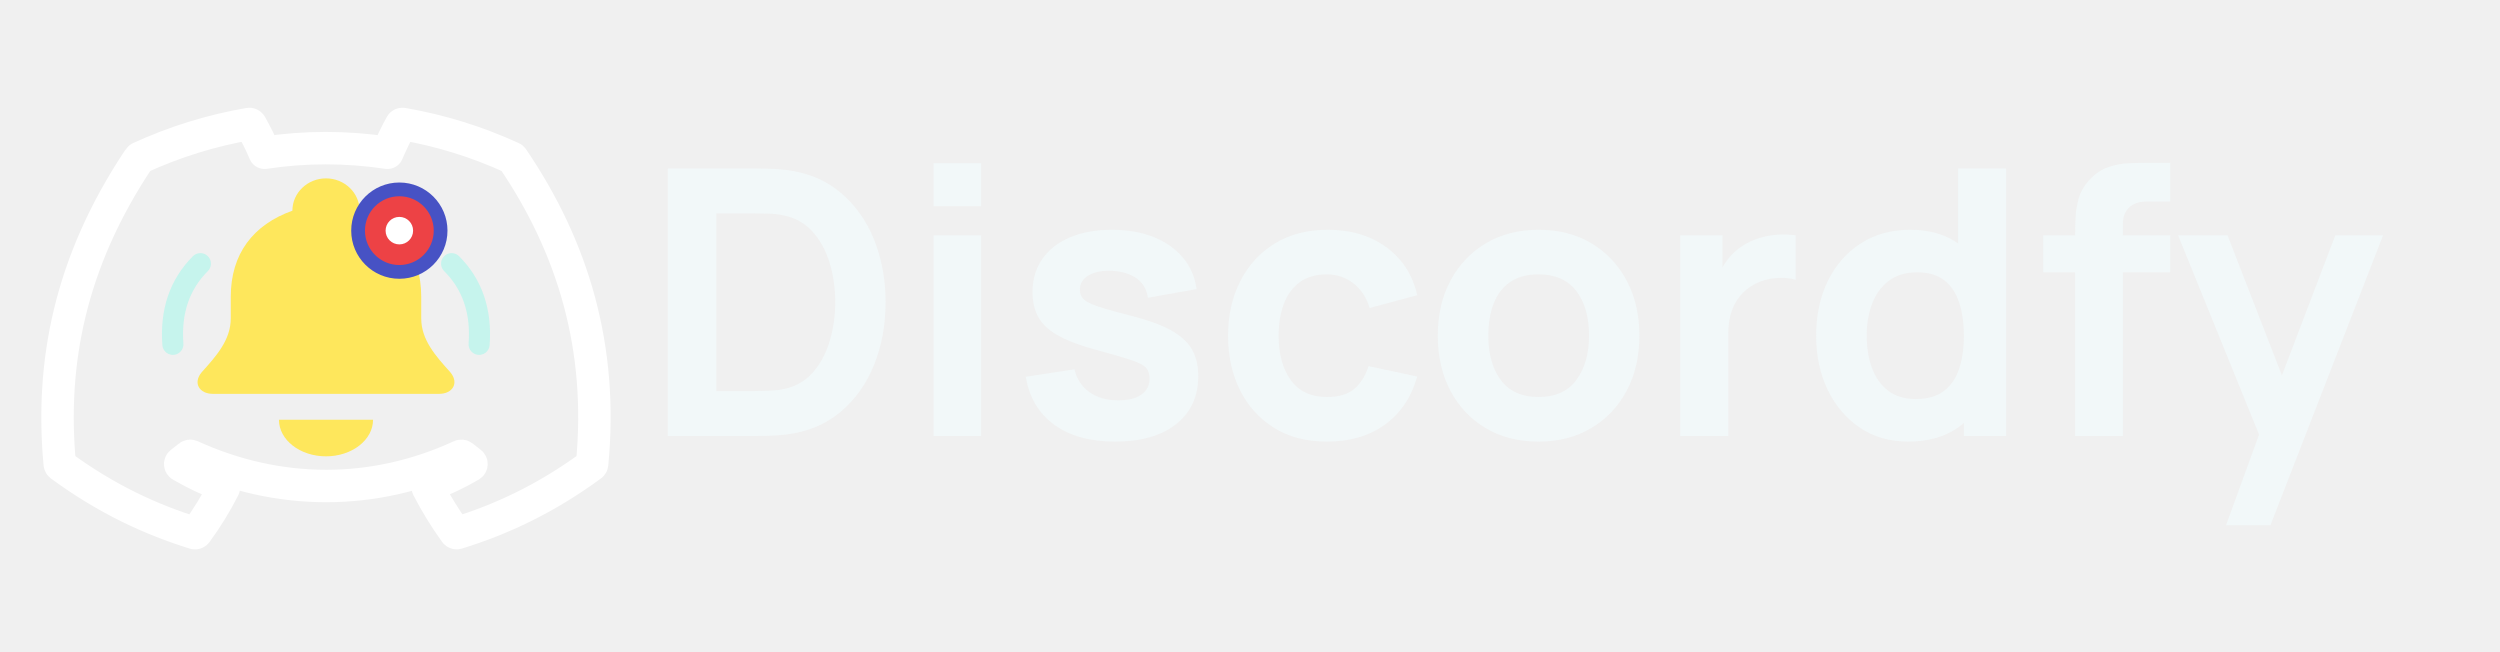
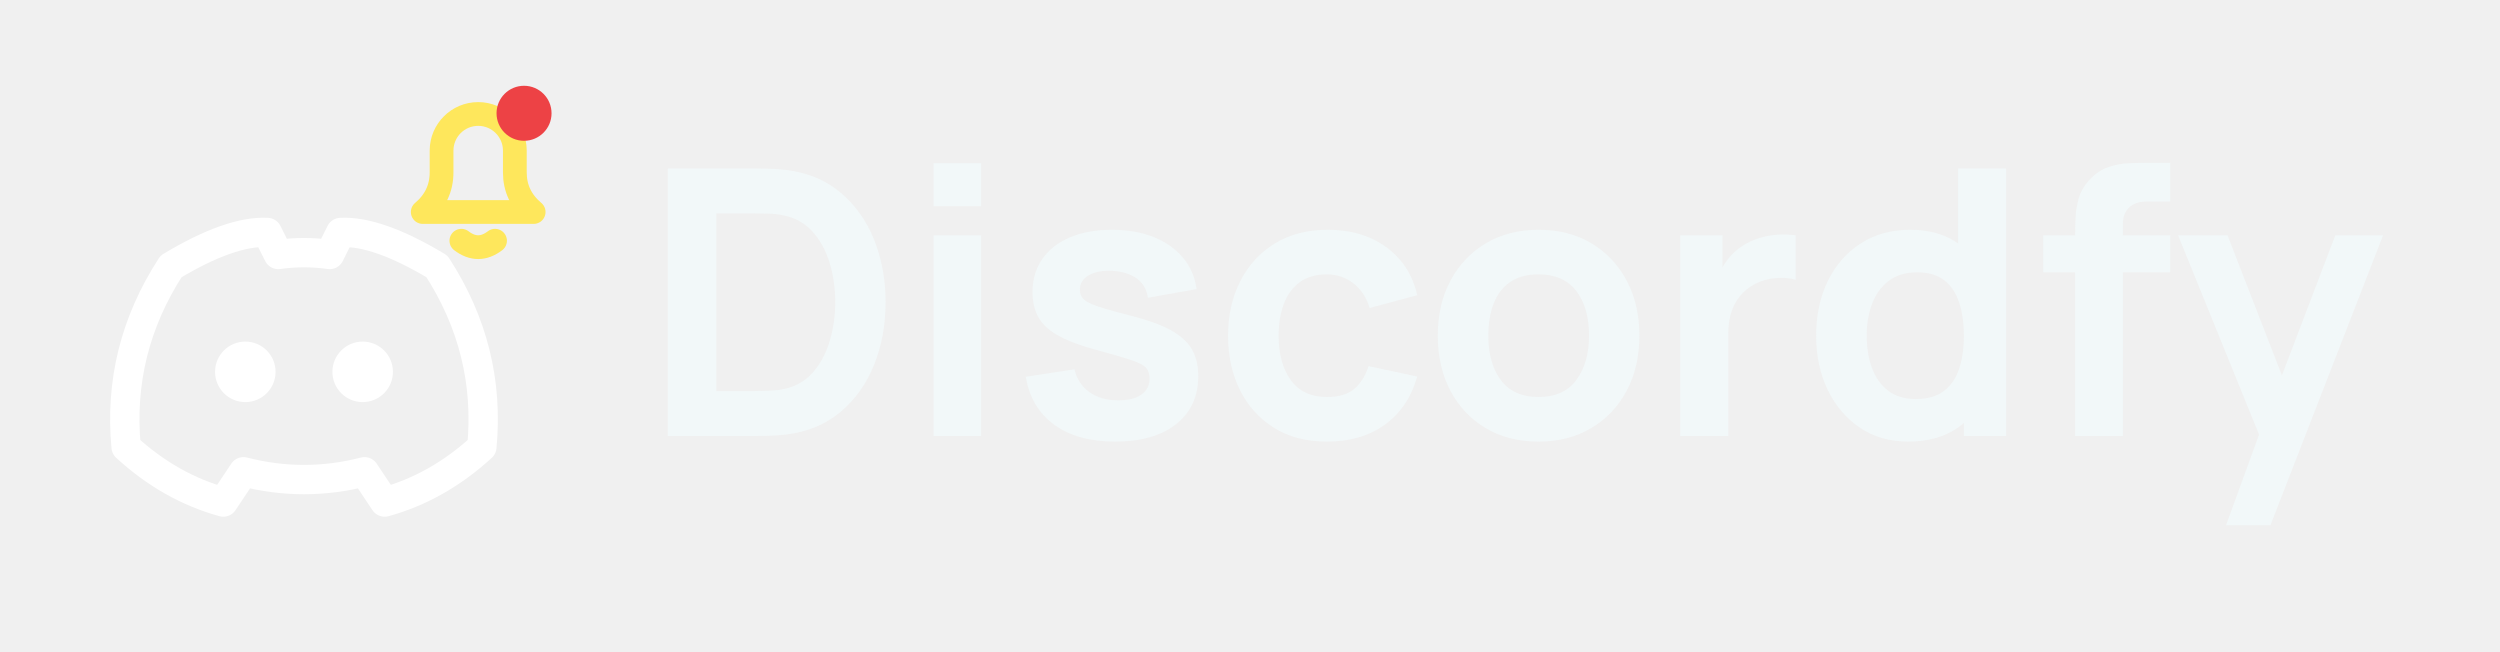
<svg xmlns="http://www.w3.org/2000/svg" width="1227" height="320" viewBox="0 0 1227 320" role="img" aria-label="Discordfy">
  <g transform="translate(16 16) scale(4.5)">
-     <defs>
-       <mask id="face" maskUnits="userSpaceOnUse" x="-2" y="-2" width="28" height="28">
-         <rect x="-2" y="-2" width="28" height="28" fill="white" />
-         <rect x="4.6" y="9" width="14.8" height="7.6" fill="black" />
-       </mask>
-     </defs>
-     <path transform="translate(2.72 3) scale(2.44)" mask="url(#face)" fill="none" stroke="#FFFFFF" stroke-width="1.45" stroke-linejoin="round" d="M20.317 4.37a19.791 19.791 0 00-4.885-1.515.074.074 0 00-.079.037c-.211.375-.445.865-.608 1.25-1.845-.276-3.68-.276-5.487 0-.164-.393-.406-.874-.618-1.25a.077.077 0 00-.079-.037 19.736 19.736 0 00-4.885 1.515.07.07 0 00-.032.028C.533 9.046-.319 13.58.099 18.058a.082.082 0 00.031.056c2.053 1.508 4.041 2.423 5.993 3.029a.078.078 0 00.084-.028c.462-.63.873-1.295 1.226-1.994a.076.076 0 00-.042-.106c-.653-.248-1.274-.549-1.872-.892a.077.077 0 01-.008-.128c.126-.094.252-.192.372-.291a.074.074 0 01.078-.011c3.928 1.793 8.18 1.793 12.061 0a.074.074 0 01.079.009c.12.099.246.198.373.292a.077.077 0 01-.007.128 12.299 12.299 0 01-1.873.891.077.077 0 00-.041.107c.36.698.772 1.363 1.225 1.993a.076.076 0 00.084.029c1.961-.607 3.95-1.522 6.002-3.029a.077.077 0 00.031-.055c.5-5.177-.838-9.674-3.549-13.66a.061.061 0 00-.031-.029zM8.02 15.331c-1.183 0-2.157-1.086-2.157-2.419 0-1.333.956-2.419 2.157-2.419 1.211 0 2.176 1.095 2.157 2.419 0 1.333-.956 2.419-2.157 2.419zm7.975 0c-1.183 0-2.157-1.086-2.157-2.419 0-1.333.955-2.419 2.157-2.419 1.211 0 2.176 1.095 2.157 2.419 0 1.333-.946 2.419-2.157 2.419Z" />
-     <path d="M18.3 25.2 Q14.9 28.6 15.3 34 M45.7 25.2 Q49.1 28.6 48.7 34" fill="none" stroke="#C6F4ED" stroke-width="2.3" stroke-linecap="round" />
-     <g transform="translate(32 30) scale(1.222 1.175)" fill="#FEE75C" stroke-linejoin="round">
-       <path d="M-3-9a3 3 0 0 1 6 0c3.5 1.3 5.5 4 5.5 8v2c0 2 1.3 3.5 2.6 5 .8 1 .2 2-1 2h-20.2c-1.2 0-1.8-1-1-2 1.3-1.5 2.6-3 2.6-5v-2c0-4 2-6.7 5.5-8Z M-4.2 10.4h8.4a4.2 3.4 0 0 1-8.4 0Z" />
+     <g transform="translate(-2.4 4)">
+       <path d="M17.5 21.5Q24 17.6 28 17.8L29.2 20.2Q32 19.8 34.8 20.2L36 17.8Q40 17.6 46.5 21.5Q52.4 30.6 51.4 41.2Q46.6 45.6 40.8 47.2L38.6 43.9Q32 45.6 25.4 43.9L23.2 47.2Q17.4 45.6 12.6 41.2Q11.6 30.6 17.5 21.5Z" fill="none" stroke="#FFFFFF" stroke-width="3.2" stroke-linejoin="round" stroke-linecap="round" />
+       <circle cx="25.6" cy="33" r="3.3" fill="#FFFFFF" />
+       <circle cx="38.4" cy="33" r="3.3" fill="#FFFFFF" />
    </g>
-     <circle cx="40" cy="21.6" r="4.5" fill="#ED4245" stroke="#4752C4" stroke-width="1.5" />
-     <circle cx="40" cy="21.6" r="1.5" fill="#FFFFFF" />
+     <g transform="translate(48.6 14.6) scale(1.08)" fill="none" stroke="#FEE75C" stroke-width="2.4" stroke-linecap="round" stroke-linejoin="round">
+       <path d="M-5.6 4.6H5.6Q3.7 3 3.7 0.6V-1.6A3.7 3.7 0 0 0 -3.7 -1.6V0.6Q-3.7 3 -5.6 4.6Z" />
+       <path d="M-1.7 7.5Q0 8.8 1.7 7.5" fill="none" />
+     </g>
+     <circle cx="53.6" cy="8.8" r="3" fill="#ED4245" />
  </g>
  <g fill="#F2F8F9" transform="translate(315 214) scale(0.09119514 -0.09119514)">
    <path transform="translate(0 0)" d="M140 0L140 1440L602 1440Q620 1440 673.5 1439Q727 1438 776 1432Q949 1411 1068.5 1311Q1188 1211 1250 1057Q1312 903 1312 720Q1312 537 1250 383Q1188 229 1068.5 129Q949 29 776 8Q727 2 673.5 1Q620 0 602 0ZM401 242L602 242Q631 242 677.5 243.5Q724 245 760 252Q858 271 920 341.5Q982 412 1011.5 512Q1041 612 1041 720Q1041 833 1010.5 933Q980 1033 917.5 1101.5Q855 1170 760 1188Q724 1196 677.5 1197Q631 1198 602 1198L401 1198Z" />
    <path transform="translate(1410.333 0)" d="M160 1237L160 1468L416 1468L416 1237ZM160 0L160 1080L416 1080L416 0Z" />
    <path transform="translate(1986.667 0)" d="M560 -30Q357 -30 232 61.5Q107 153 80 319L342 359Q360 281 422 236.5Q484 192 578 192Q658 192 702 223Q746 254 746 310Q746 344 729 365Q712 386 655 406Q598 426 479 458Q345 493 265.5 534.5Q186 576 151 634Q116 692 116 774Q116 877 168.5 952.5Q221 1028 317 1069Q413 1110 543 1110Q670 1110 767.5 1071Q865 1032 925.5 960Q986 888 999 791L737 744Q729 808 680 845.5Q631 883 548 889Q468 893 419.5 865.5Q371 838 371 787Q371 757 391 736.5Q411 716 473.5 695.5Q536 675 662 643Q788 610 864 567.5Q940 525 974 466Q1008 407 1008 323Q1008 158 889 64Q770 -30 560 -30Z" />
    <path transform="translate(3075.167 0)" d="M613 -30Q445 -30 326 45Q207 120 143.5 248.5Q80 377 80 540Q80 705 146 834Q212 963 332 1036.5Q452 1110 616 1110Q804 1110 932.5 1015.5Q1061 921 1098 758L842 689Q816 775 753.5 822.5Q691 870 613 870Q522 870 464.5 827Q407 784 379.5 709.5Q352 635 352 540Q352 392 417.5 301Q483 210 613 210Q707 210 758.5 253Q810 296 836 376L1098 320Q1050 152 923.5 61Q797 -30 613 -30Z" />
    <path transform="translate(4203.833 0)" d="M622 -30Q459 -30 337 43Q215 116 147.5 244.5Q80 373 80 540Q80 709 149 837.5Q218 966 340 1038Q462 1110 622 1110Q785 1110 907 1037Q1029 964 1097 835.5Q1165 707 1165 540Q1165 372 1096.5 243.5Q1028 115 905.5 42.5Q783 -30 622 -30ZM622 210Q759 210 826.5 302.5Q894 395 894 540Q894 691 825.5 780.5Q757 870 622 870Q529 870 469 828.5Q409 787 380.5 712.5Q352 638 352 540Q352 389 420.5 299.5Q489 210 622 210Z" />
    <path transform="translate(5449 0)" d="M140 0L140 1080L367 1080L367 817L341 851Q361 906 395.5 951Q430 996 479 1026Q518 1051 565 1065.5Q612 1080 662 1083.5Q712 1087 761 1080L761 841Q714 855 653.5 850Q593 845 543 819Q495 794 462.5 755Q430 716 414 664.5Q398 613 398 550L398 0Z" />
    <path transform="translate(6240.167 0)" d="M576 -30Q426 -30 315 45Q204 120 142 249Q80 378 80 540Q80 705 142.5 833.5Q205 962 319 1036Q433 1110 587 1110Q741 1110 846 1035Q951 960 1005 831Q1059 702 1059 540Q1059 378 1004.5 249Q950 120 842.5 45Q735 -30 576 -30ZM616 199Q710 199 767 242Q824 285 849.5 362Q875 439 875 540Q875 642 849.5 719Q824 796 769 838.5Q714 881 625 881Q531 881 470.5 835Q410 789 381 711.5Q352 634 352 540Q352 445 380 367.5Q408 290 466.5 244.5Q525 199 616 199ZM875 0L875 749L844 749L844 1440L1102 1440L1102 0Z" />
    <path transform="translate(7482 0)" d="M232 0L232 1087Q232 1128 234.5 1178.5Q237 1229 251.5 1280Q266 1331 304 1373Q351 1426 407.5 1446Q464 1466 517 1468Q570 1470 610 1470L744 1470L744 1262L620 1262Q553 1262 521 1228.5Q489 1195 489 1145L489 0ZM60 881L60 1080L744 1080L744 881Z" />
    <path transform="translate(8246.167 0)" d="M280 -480L488 91L492 -77L22 1080L288 1080L613 243L549 243L868 1080L1125 1080L519 -480Z" />
  </g>
</svg>
